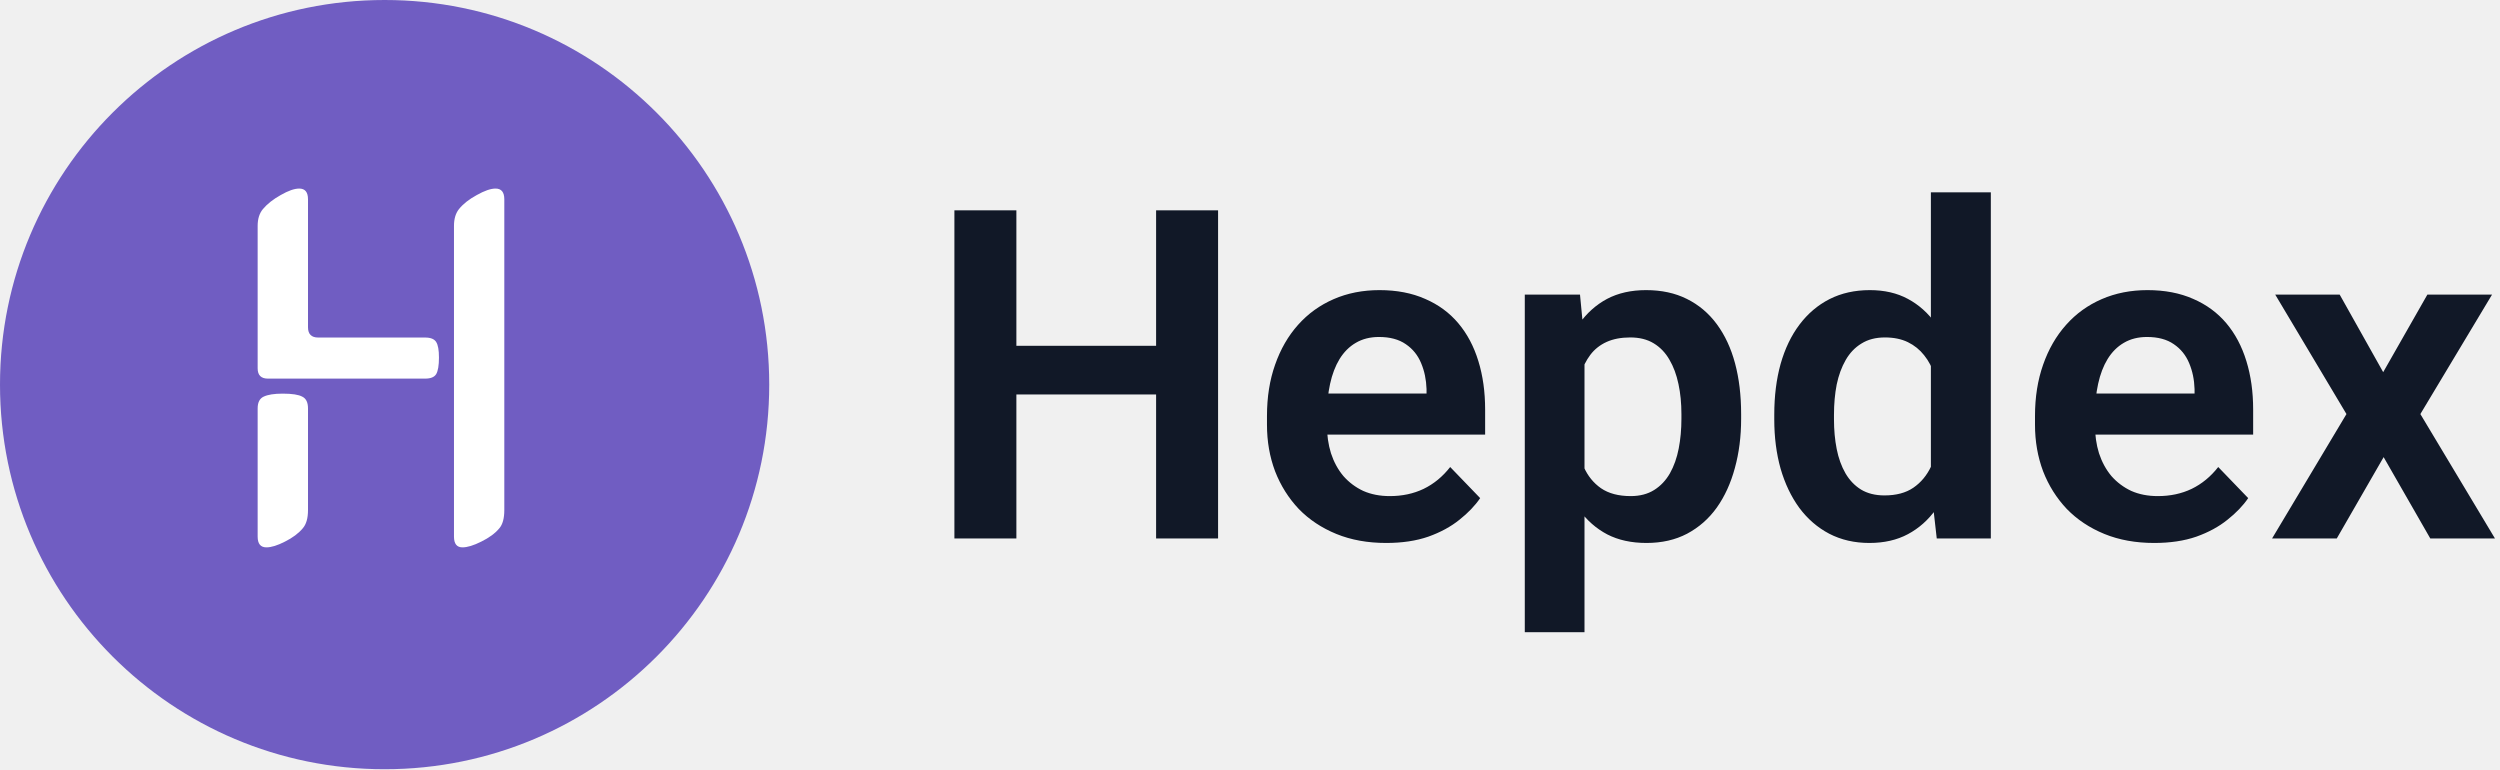
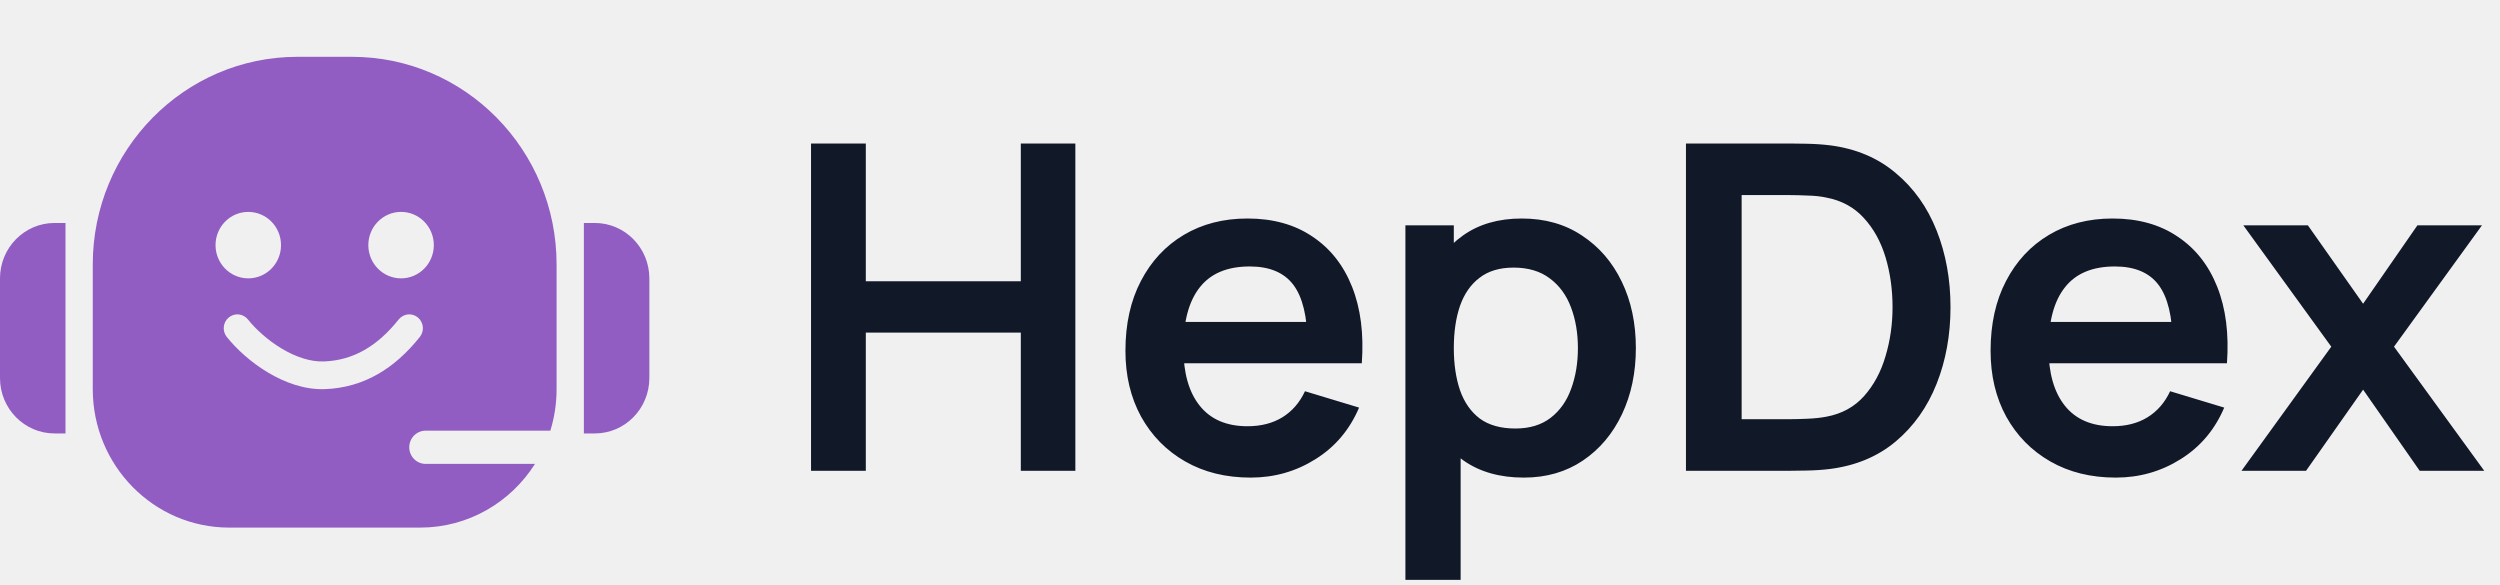
- <svg xmlns="http://www.w3.org/2000/svg" width="130" height="40" viewBox="0 0 130 40" fill="none">
-   <g clip-path="url(#clip0_396_5)">
-     <path d="M20 40C31.046 40 40 31.046 40 20C40 8.954 31.046 0 20 0C8.954 0 0 8.954 0 20C0 31.046 8.954 40 20 40Z" fill="#705DC2" />
-     <path d="M26.224 10.365V26.523C26.224 26.957 26.137 27.274 25.963 27.474C25.747 27.734 25.434 27.964 25.026 28.164C24.627 28.364 24.301 28.463 24.049 28.463C23.754 28.463 23.607 28.277 23.607 27.904V11.745C23.607 11.38 23.694 11.089 23.867 10.872C24.084 10.603 24.392 10.36 24.792 10.143C25.191 9.918 25.517 9.805 25.768 9.805C26.072 9.805 26.224 9.991 26.224 10.365ZM22.109 19.688H13.932C13.576 19.688 13.398 19.51 13.398 19.154V11.745C13.398 11.38 13.49 11.089 13.672 10.872C13.898 10.603 14.206 10.36 14.596 10.143C14.987 9.918 15.308 9.805 15.56 9.805C15.864 9.805 16.016 9.991 16.016 10.365V17.018C16.016 17.374 16.194 17.552 16.549 17.552H22.109C22.396 17.552 22.587 17.63 22.682 17.787C22.778 17.934 22.826 18.203 22.826 18.594C22.826 19.002 22.778 19.288 22.682 19.453C22.587 19.609 22.396 19.688 22.109 19.688ZM13.398 27.904V21.237C13.398 20.924 13.503 20.721 13.711 20.625C13.928 20.521 14.258 20.469 14.7 20.469C15.187 20.469 15.525 20.521 15.716 20.625C15.916 20.721 16.016 20.924 16.016 21.237V26.523C16.016 26.949 15.925 27.266 15.742 27.474C15.525 27.734 15.217 27.964 14.818 28.164C14.427 28.364 14.106 28.463 13.854 28.463C13.55 28.463 13.398 28.277 13.398 27.904Z" fill="white" />
-   </g>
-   <path d="M60.949 17.98V20.512H51.973V17.98H60.949ZM52.852 10.938V28H49.629V10.938H52.852ZM63.34 10.938V28H60.117V10.938H63.34ZM72.082 28.234C71.121 28.234 70.258 28.078 69.492 27.766C68.727 27.453 68.074 27.02 67.535 26.465C67.004 25.902 66.594 25.25 66.305 24.508C66.023 23.758 65.883 22.953 65.883 22.094V21.625C65.883 20.648 66.023 19.762 66.305 18.965C66.586 18.16 66.984 17.469 67.5 16.891C68.016 16.312 68.633 15.867 69.352 15.555C70.07 15.242 70.863 15.086 71.731 15.086C72.629 15.086 73.422 15.238 74.109 15.543C74.797 15.84 75.371 16.262 75.832 16.809C76.293 17.355 76.641 18.012 76.875 18.777C77.109 19.535 77.227 20.375 77.227 21.297V22.598H67.289V20.465H74.18V20.23C74.164 19.738 74.07 19.289 73.898 18.883C73.727 18.469 73.461 18.141 73.102 17.898C72.742 17.648 72.277 17.523 71.707 17.523C71.246 17.523 70.844 17.625 70.5 17.828C70.164 18.023 69.883 18.305 69.656 18.672C69.438 19.031 69.273 19.461 69.164 19.961C69.055 20.461 69 21.016 69 21.625V22.094C69 22.625 69.07 23.117 69.211 23.57C69.359 24.023 69.574 24.418 69.856 24.754C70.144 25.082 70.488 25.34 70.887 25.527C71.293 25.707 71.754 25.797 72.269 25.797C72.918 25.797 73.504 25.672 74.027 25.422C74.559 25.164 75.019 24.785 75.41 24.285L76.969 25.902C76.703 26.293 76.344 26.668 75.891 27.027C75.445 27.387 74.906 27.68 74.273 27.906C73.641 28.125 72.91 28.234 72.082 28.234ZM82.394 17.758V32.875H79.289V15.32H82.16L82.394 17.758ZM90.539 21.531V21.777C90.539 22.699 90.43 23.555 90.211 24.344C90 25.125 89.688 25.809 89.273 26.395C88.859 26.973 88.344 27.426 87.727 27.754C87.117 28.074 86.414 28.234 85.617 28.234C84.836 28.234 84.156 28.086 83.578 27.789C83 27.484 82.512 27.055 82.113 26.5C81.715 25.945 81.394 25.301 81.152 24.566C80.918 23.824 80.742 23.016 80.625 22.141V21.355C80.742 20.426 80.918 19.582 81.152 18.824C81.394 18.059 81.715 17.398 82.113 16.844C82.512 16.281 82.996 15.848 83.566 15.543C84.144 15.238 84.82 15.086 85.594 15.086C86.398 15.086 87.106 15.238 87.715 15.543C88.332 15.848 88.852 16.285 89.273 16.855C89.695 17.426 90.012 18.105 90.223 18.895C90.434 19.684 90.539 20.562 90.539 21.531ZM87.434 21.777V21.531C87.434 20.969 87.383 20.449 87.281 19.973C87.18 19.488 87.023 19.066 86.812 18.707C86.602 18.34 86.328 18.055 85.992 17.852C85.656 17.648 85.25 17.547 84.773 17.547C84.297 17.547 83.887 17.625 83.543 17.781C83.199 17.938 82.918 18.16 82.699 18.449C82.481 18.738 82.309 19.082 82.184 19.48C82.066 19.871 81.988 20.305 81.949 20.781V22.727C82.019 23.305 82.156 23.824 82.359 24.285C82.562 24.746 82.859 25.113 83.25 25.387C83.648 25.66 84.164 25.797 84.797 25.797C85.273 25.797 85.68 25.691 86.016 25.48C86.352 25.27 86.625 24.98 86.836 24.613C87.047 24.238 87.199 23.809 87.293 23.324C87.387 22.84 87.434 22.324 87.434 21.777ZM100.406 25.305V10H103.523V28H100.711L100.406 25.305ZM92.262 21.812V21.566C92.262 20.598 92.371 19.719 92.59 18.93C92.816 18.133 93.144 17.449 93.574 16.879C94.004 16.309 94.523 15.867 95.133 15.555C95.75 15.242 96.449 15.086 97.231 15.086C97.988 15.086 98.648 15.238 99.211 15.543C99.781 15.848 100.266 16.281 100.664 16.844C101.07 17.406 101.395 18.074 101.637 18.848C101.879 19.613 102.055 20.457 102.164 21.379V22.047C102.055 22.945 101.879 23.77 101.637 24.52C101.395 25.27 101.07 25.926 100.664 26.488C100.266 27.043 99.781 27.473 99.211 27.777C98.641 28.082 97.973 28.234 97.207 28.234C96.434 28.234 95.738 28.074 95.121 27.754C94.512 27.434 93.992 26.984 93.562 26.406C93.141 25.828 92.816 25.148 92.59 24.367C92.371 23.586 92.262 22.734 92.262 21.812ZM95.367 21.566V21.812C95.367 22.359 95.414 22.871 95.508 23.348C95.602 23.824 95.754 24.246 95.965 24.613C96.176 24.973 96.445 25.254 96.773 25.457C97.109 25.66 97.516 25.762 97.992 25.762C98.602 25.762 99.102 25.629 99.492 25.363C99.891 25.09 100.199 24.719 100.418 24.25C100.637 23.773 100.777 23.238 100.84 22.645V20.805C100.809 20.336 100.727 19.902 100.594 19.504C100.469 19.105 100.289 18.762 100.055 18.473C99.828 18.184 99.547 17.957 99.211 17.793C98.875 17.629 98.477 17.547 98.016 17.547C97.539 17.547 97.133 17.652 96.797 17.863C96.461 18.066 96.188 18.352 95.977 18.719C95.766 19.086 95.609 19.512 95.508 19.996C95.414 20.48 95.367 21.004 95.367 21.566ZM112.02 28.234C111.059 28.234 110.195 28.078 109.43 27.766C108.664 27.453 108.012 27.02 107.473 26.465C106.941 25.902 106.531 25.25 106.242 24.508C105.961 23.758 105.82 22.953 105.82 22.094V21.625C105.82 20.648 105.961 19.762 106.242 18.965C106.523 18.16 106.922 17.469 107.438 16.891C107.953 16.312 108.57 15.867 109.289 15.555C110.008 15.242 110.801 15.086 111.668 15.086C112.566 15.086 113.359 15.238 114.047 15.543C114.734 15.84 115.309 16.262 115.77 16.809C116.23 17.355 116.578 18.012 116.812 18.777C117.047 19.535 117.164 20.375 117.164 21.297V22.598H107.227V20.465H114.117V20.23C114.102 19.738 114.008 19.289 113.836 18.883C113.664 18.469 113.398 18.141 113.039 17.898C112.68 17.648 112.215 17.523 111.645 17.523C111.184 17.523 110.781 17.625 110.438 17.828C110.102 18.023 109.82 18.305 109.594 18.672C109.375 19.031 109.211 19.461 109.102 19.961C108.992 20.461 108.938 21.016 108.938 21.625V22.094C108.938 22.625 109.008 23.117 109.148 23.57C109.297 24.023 109.512 24.418 109.793 24.754C110.082 25.082 110.426 25.34 110.824 25.527C111.23 25.707 111.691 25.797 112.207 25.797C112.855 25.797 113.441 25.672 113.965 25.422C114.496 25.164 114.957 24.785 115.348 24.285L116.906 25.902C116.641 26.293 116.281 26.668 115.828 27.027C115.383 27.387 114.844 27.68 114.211 27.906C113.578 28.125 112.848 28.234 112.02 28.234ZM121.664 15.32L123.926 19.352L126.223 15.32H129.586L125.859 21.531L129.738 28H126.375L123.949 23.77L121.512 28H118.148L122.016 21.531L118.312 15.32H121.664Z" fill="#111827" />
-   <defs>
-     <clipPath id="clip0_396_5">
-       <rect width="40" height="40" fill="white" />
-     </clipPath>
-   </defs>
+ <svg xmlns="http://www.w3.org/2000/svg" width="154" height="36" viewBox="0 0 154 36" fill="none">
+   <path d="M0 17.147C0 15.263 1.505 13.735 3.361 13.735H4.034V26.7H3.361C1.505 26.7 0 25.172 0 23.288V17.147Z" fill="#915DC2" />
+   <path d="M40 17.147C40 15.263 38.495 13.735 36.639 13.735H35.966V26.7H36.639C38.495 26.7 40 25.172 40 23.288V17.147Z" fill="#915DC2" />
+   <path fill-rule="evenodd" clip-rule="evenodd" d="M5.714 16.294C5.714 9.228 11.358 3.5 18.319 3.5H21.681C28.642 3.5 34.286 9.228 34.286 16.294V23.971C34.286 24.862 34.151 25.722 33.901 26.529H26.218C25.662 26.529 25.21 26.988 25.21 27.553C25.21 28.118 25.662 28.576 26.218 28.576H32.956C31.462 30.937 28.852 32.5 25.882 32.5H14.118C9.477 32.5 5.714 28.681 5.714 23.971V16.294ZM17.311 15.1C17.311 16.231 16.408 17.147 15.294 17.147C14.18 17.147 13.277 16.231 13.277 15.1C13.277 13.969 14.18 13.053 15.294 13.053C16.408 13.053 17.311 13.969 17.311 15.1ZM24.706 17.147C25.82 17.147 26.723 16.231 26.723 15.1C26.723 13.969 25.82 13.053 24.706 13.053C23.592 13.053 22.689 13.969 22.689 15.1C22.689 16.231 23.592 17.147 24.706 17.147ZM25.739 19.555C26.099 19.851 26.155 20.388 25.863 20.754C24.32 22.689 22.43 23.873 20.034 23.97C18.767 24.021 17.534 23.561 16.506 22.946C15.473 22.329 14.578 21.515 13.97 20.756C13.677 20.39 13.732 19.853 14.092 19.556C14.452 19.259 14.981 19.314 15.274 19.68C15.758 20.285 16.501 20.964 17.359 21.476C18.222 21.992 19.132 22.299 19.966 22.265C21.772 22.192 23.243 21.328 24.557 19.681C24.849 19.315 25.378 19.258 25.739 19.555Z" fill="#915DC2" />
+   <path d="M49.96 29V8.84H53.334V17.324H62.882V8.84H66.242V29H62.882V20.488H53.334V29H49.96ZM77.041 29.42C75.51 29.42 74.166 29.089 73.009 28.426C71.852 27.763 70.946 26.844 70.293 25.668C69.649 24.492 69.327 23.139 69.327 21.608C69.327 19.956 69.644 18.523 70.279 17.31C70.914 16.087 71.796 15.14 72.925 14.468C74.054 13.796 75.361 13.46 76.845 13.46C78.413 13.46 79.743 13.829 80.835 14.566C81.936 15.294 82.753 16.325 83.285 17.66C83.817 18.995 84.018 20.567 83.887 22.378H80.541V21.146C80.532 19.503 80.242 18.304 79.673 17.548C79.104 16.792 78.208 16.414 76.985 16.414C75.604 16.414 74.577 16.843 73.905 17.702C73.233 18.551 72.897 19.797 72.897 21.44C72.897 22.971 73.233 24.156 73.905 24.996C74.577 25.836 75.557 26.256 76.845 26.256C77.676 26.256 78.39 26.074 78.987 25.71C79.594 25.337 80.06 24.8 80.387 24.1L83.719 25.108C83.14 26.471 82.244 27.53 81.031 28.286C79.827 29.042 78.497 29.42 77.041 29.42ZM71.833 22.378V19.83H82.235V22.378H71.833ZM93.867 29.42C92.392 29.42 91.155 29.07 90.157 28.37C89.158 27.67 88.407 26.718 87.903 25.514C87.399 24.301 87.147 22.943 87.147 21.44C87.147 19.919 87.399 18.556 87.903 17.352C88.407 16.148 89.144 15.201 90.115 14.51C91.095 13.81 92.303 13.46 93.741 13.46C95.169 13.46 96.405 13.81 97.451 14.51C98.505 15.201 99.322 16.148 99.901 17.352C100.479 18.547 100.769 19.909 100.769 21.44C100.769 22.952 100.484 24.31 99.915 25.514C99.345 26.718 98.543 27.67 97.507 28.37C96.471 29.07 95.257 29.42 93.867 29.42ZM86.573 35.72V13.88H89.555V24.492H89.975V35.72H86.573ZM93.349 26.396C94.226 26.396 94.949 26.177 95.519 25.738C96.088 25.299 96.508 24.707 96.779 23.96C97.059 23.204 97.199 22.364 97.199 21.44C97.199 20.525 97.059 19.695 96.779 18.948C96.499 18.192 96.065 17.595 95.477 17.156C94.889 16.708 94.142 16.484 93.237 16.484C92.378 16.484 91.678 16.694 91.137 17.114C90.595 17.525 90.194 18.103 89.933 18.85C89.681 19.587 89.555 20.451 89.555 21.44C89.555 22.42 89.681 23.283 89.933 24.03C90.194 24.777 90.6 25.36 91.151 25.78C91.711 26.191 92.443 26.396 93.349 26.396ZM103.855 29V8.84H110.281C110.449 8.84 110.78 8.845 111.275 8.854C111.779 8.863 112.264 8.896 112.731 8.952C114.327 9.157 115.675 9.727 116.777 10.66C117.887 11.584 118.727 12.765 119.297 14.202C119.866 15.639 120.151 17.212 120.151 18.92C120.151 20.628 119.866 22.201 119.297 23.638C118.727 25.075 117.887 26.261 116.777 27.194C115.675 28.118 114.327 28.683 112.731 28.888C112.273 28.944 111.793 28.977 111.289 28.986C110.785 28.995 110.449 29 110.281 29H103.855ZM107.285 25.822H110.281C110.561 25.822 110.915 25.813 111.345 25.794C111.783 25.775 112.171 25.733 112.507 25.668C113.459 25.491 114.233 25.066 114.831 24.394C115.428 23.722 115.867 22.905 116.147 21.944C116.436 20.983 116.581 19.975 116.581 18.92C116.581 17.828 116.436 16.801 116.147 15.84C115.857 14.879 115.409 14.071 114.803 13.418C114.205 12.765 113.44 12.349 112.507 12.172C112.171 12.097 111.783 12.055 111.345 12.046C110.915 12.027 110.561 12.018 110.281 12.018H107.285V25.822ZM130.334 29.42C128.803 29.42 127.459 29.089 126.302 28.426C125.145 27.763 124.239 26.844 123.586 25.668C122.942 24.492 122.62 23.139 122.62 21.608C122.62 19.956 122.937 18.523 123.572 17.31C124.207 16.087 125.089 15.14 126.218 14.468C127.347 13.796 128.654 13.46 130.138 13.46C131.706 13.46 133.036 13.829 134.128 14.566C135.229 15.294 136.046 16.325 136.578 17.66C137.11 18.995 137.311 20.567 137.18 22.378H133.834V21.146C133.825 19.503 133.535 18.304 132.966 17.548C132.397 16.792 131.501 16.414 130.278 16.414C128.897 16.414 127.87 16.843 127.198 17.702C126.526 18.551 126.19 19.797 126.19 21.44C126.19 22.971 126.526 24.156 127.198 24.996C127.87 25.836 128.85 26.256 130.138 26.256C130.969 26.256 131.683 26.074 132.28 25.71C132.887 25.337 133.353 24.8 133.68 24.1L137.012 25.108C136.433 26.471 135.537 27.53 134.324 28.286C133.12 29.042 131.79 29.42 130.334 29.42ZM125.126 22.378V19.83H135.528V22.378H125.126ZM138.077 29L143.607 21.356L138.189 13.88H142.165L145.567 18.71L148.913 13.88H152.889L147.471 21.356L153.029 29H149.053L145.567 24.002L142.053 29H138.077Z" fill="#111827" />
</svg>
